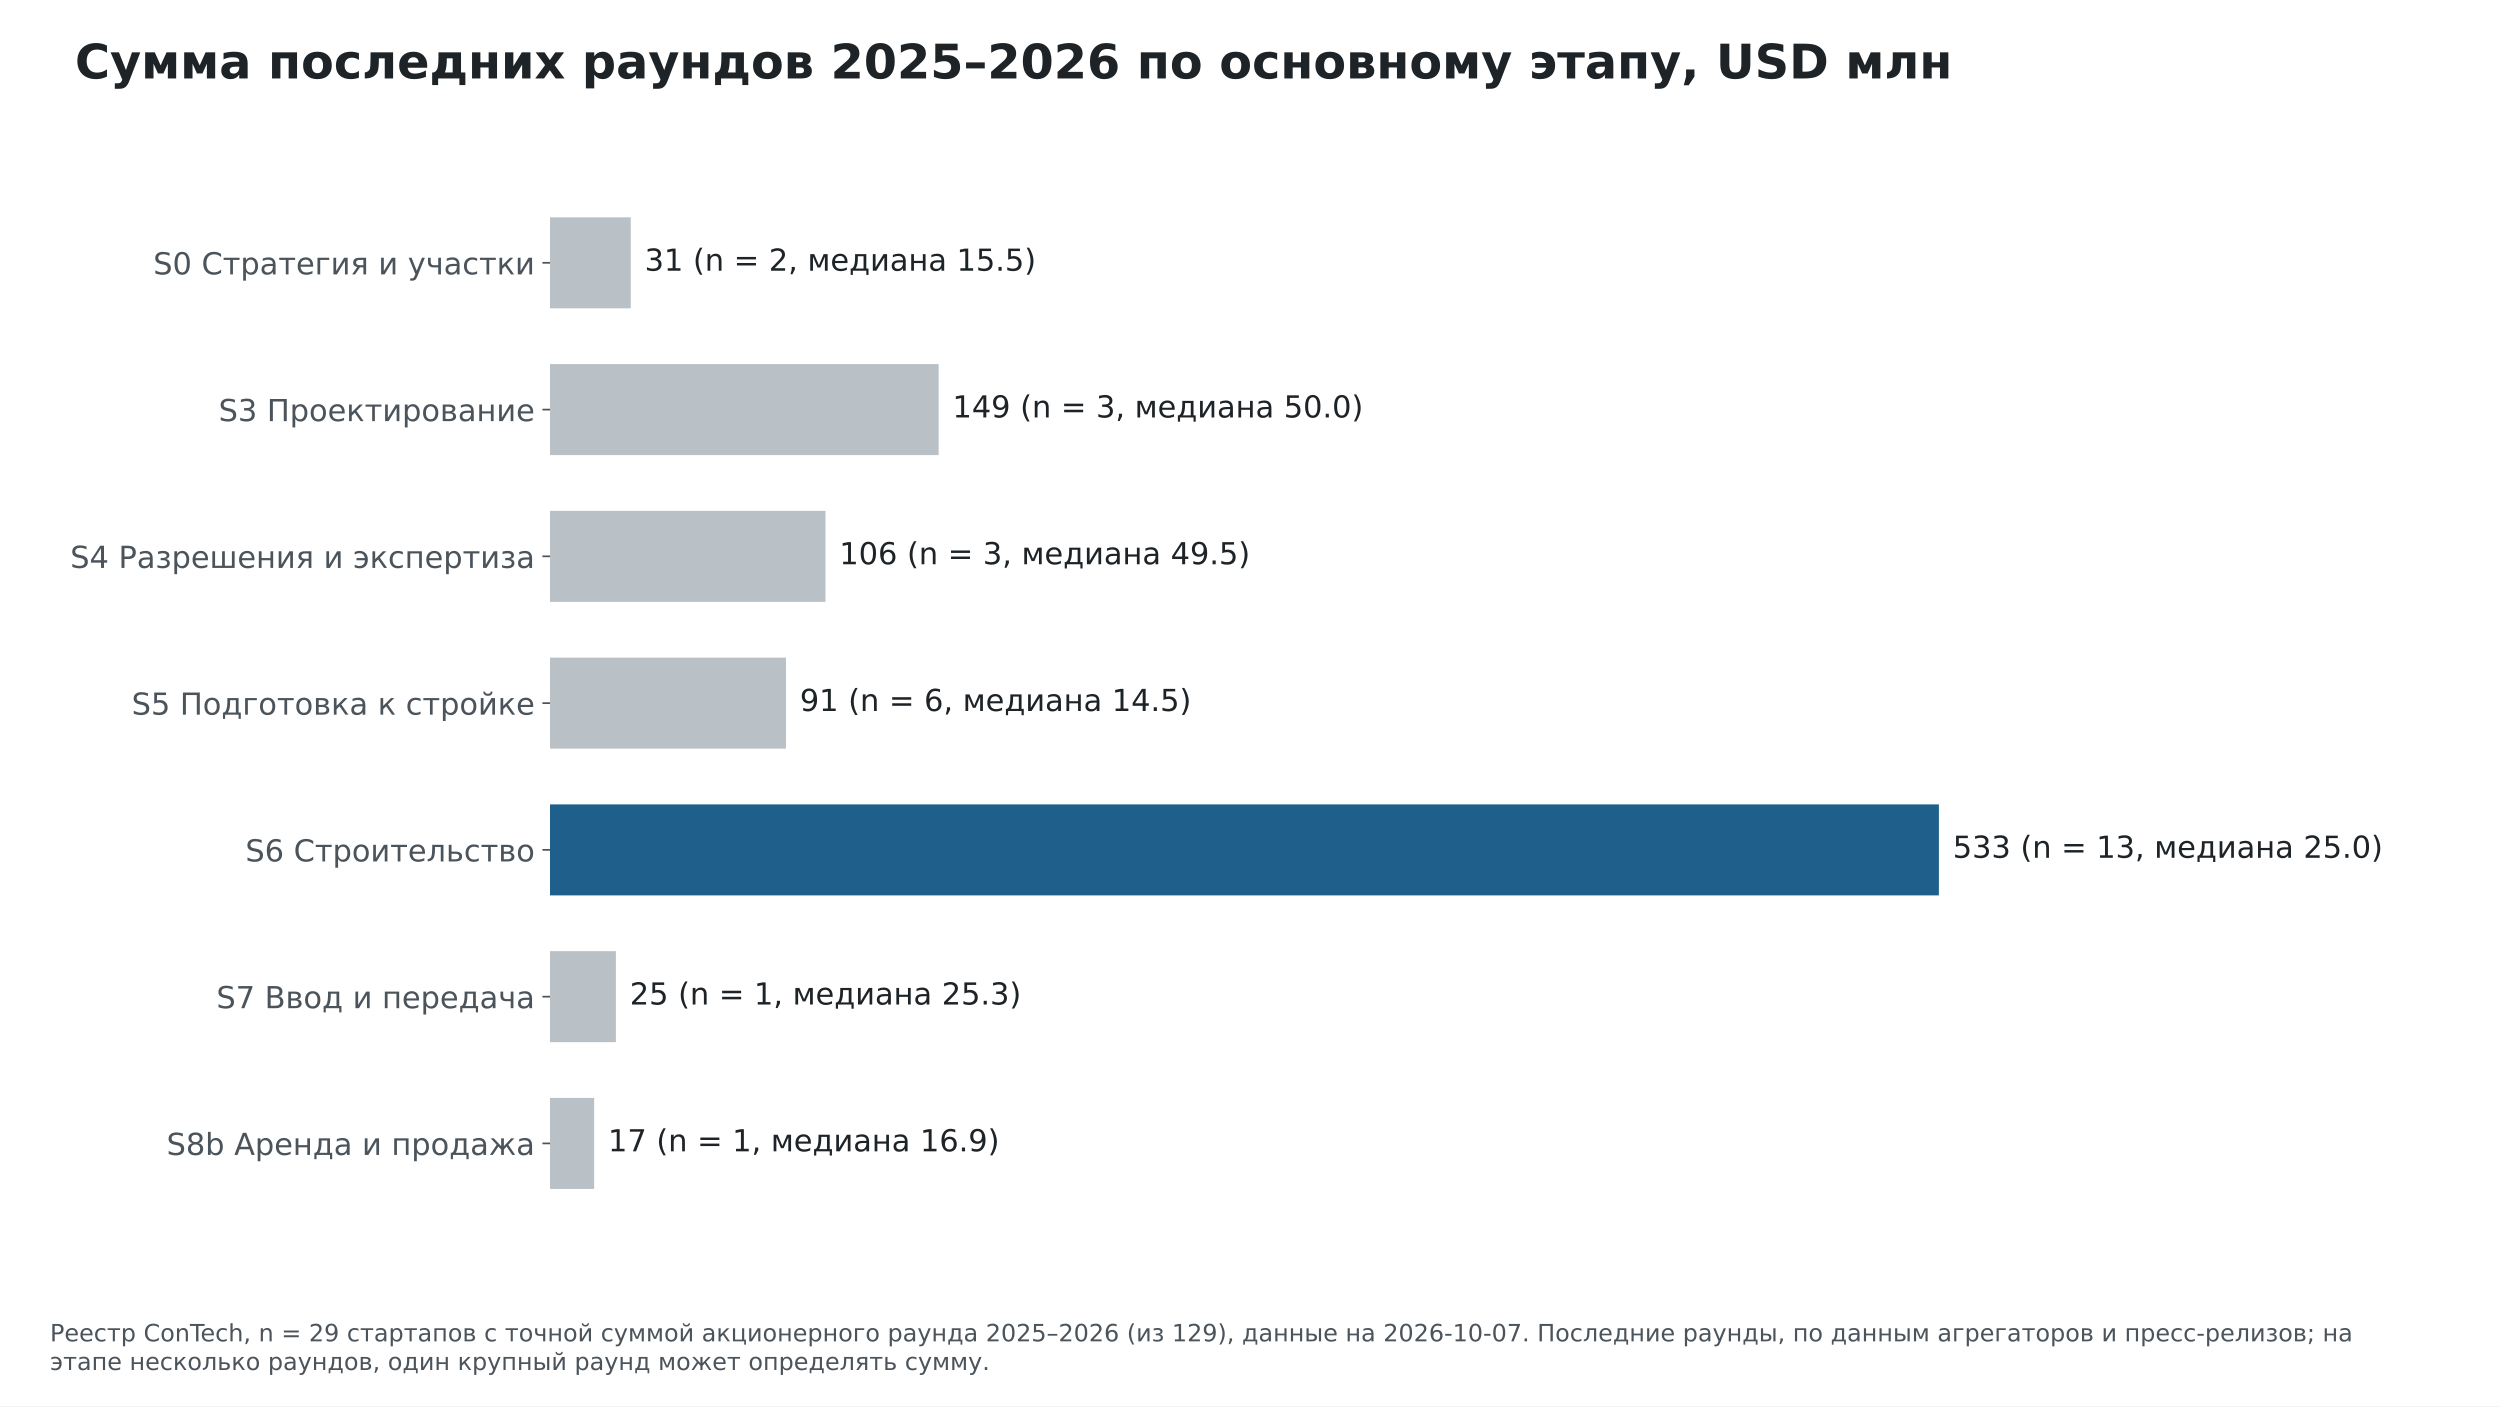
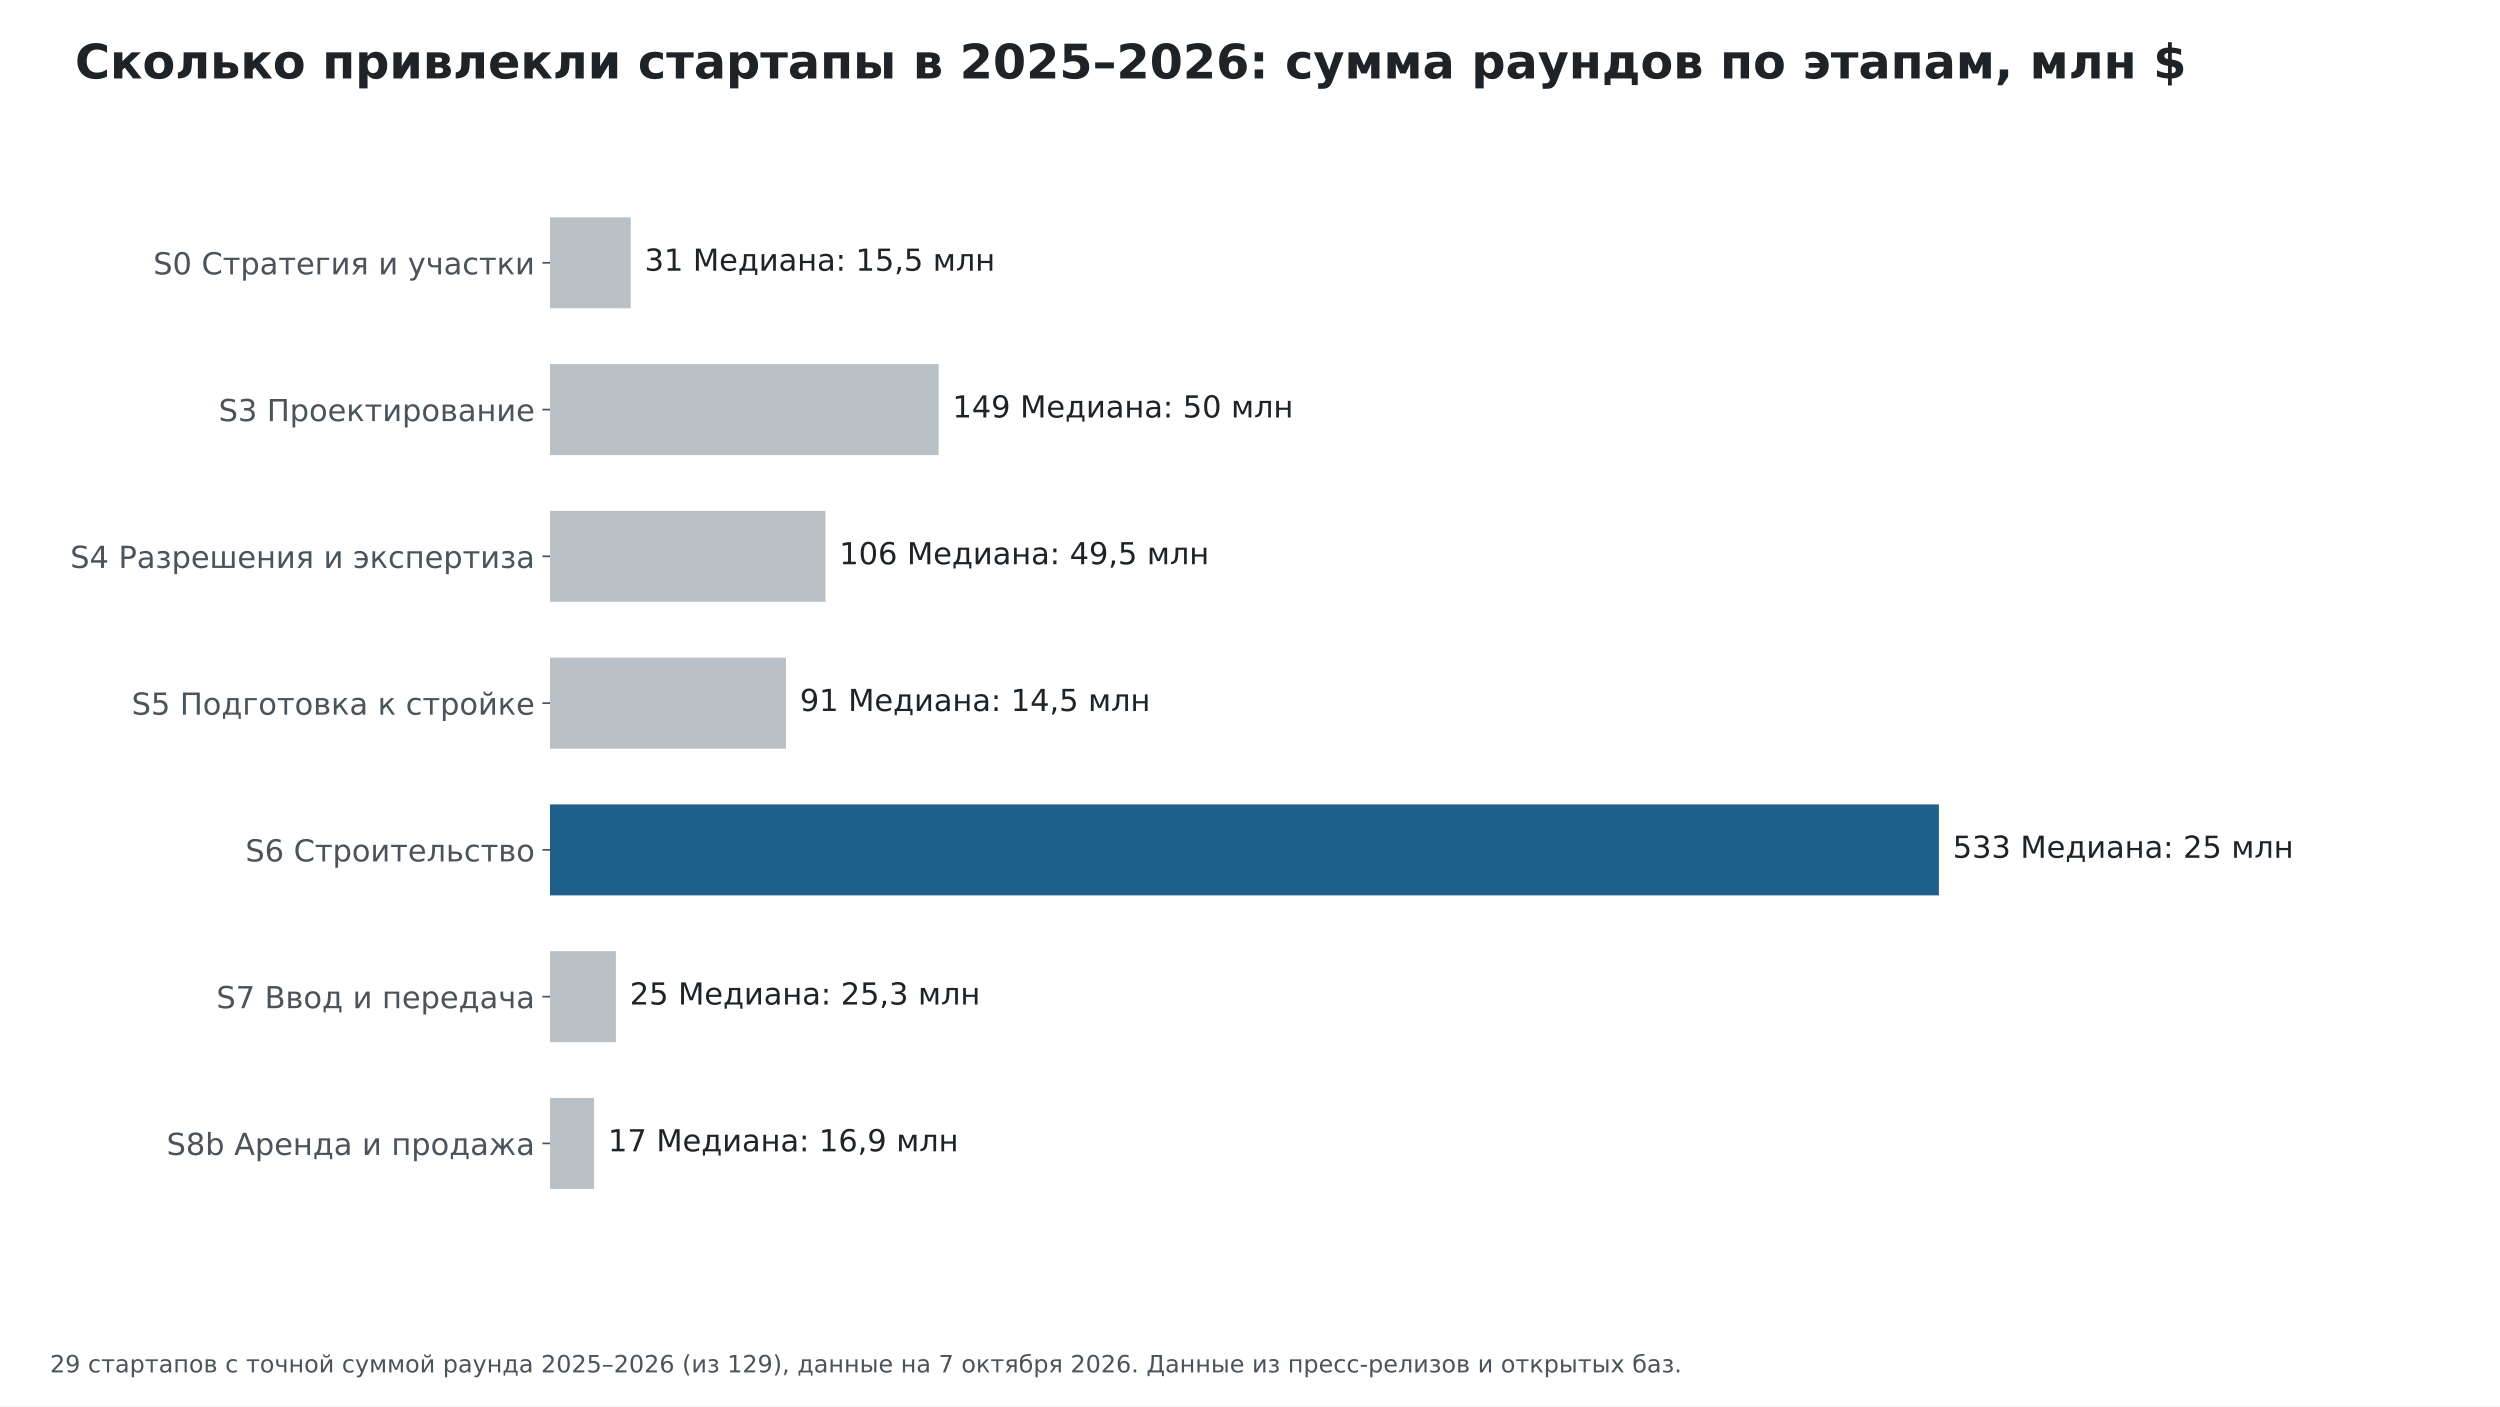
<svg xmlns="http://www.w3.org/2000/svg" xmlns:xlink="http://www.w3.org/1999/xlink" width="1152pt" height="648pt" viewBox="0 0 1152 648" version="1.1">
  <defs>
    <style type="text/css">*{stroke-linejoin: round; stroke-linecap: butt}</style>
  </defs>
  <g id="figure_1">
    <g id="patch_1">
      <path d="M 0 648  L 1152 648  L 1152 0  L 0 0  z " style="fill: #ffffff" />
    </g>
    <g id="axes_1">
      <g id="patch_2">
        <path d="M 253.44 570.24  L 1117.44 570.24  L 1117.44 77.76  L 253.44 77.76  z " style="fill: #ffffff" />
      </g>
      <g id="patch_3">
-         <path d="M 253.44 100.145  L 290.648 100.145  L 290.648 142.076  L 253.44 142.076  z " clip-path="url(#pa1c30db907)" style="fill: #b9c0c6" />
+         <path d="M 253.44 100.145  L 290.648 100.145  L 290.648 142.076  L 253.44 142.076  z " clip-path="url(#pe02e5d15cf)" style="fill: #b9c0c6" />
      </g>
      <g id="patch_4">
-         <path d="M 253.44 167.775  L 432.516 167.775  L 432.516 209.706  L 253.44 209.706  z " clip-path="url(#pa1c30db907)" style="fill: #b9c0c6" />
+         <path d="M 253.44 167.775  L 432.516 167.775  L 432.516 209.706  L 253.44 209.706  z " clip-path="url(#pe02e5d15cf)" style="fill: #b9c0c6" />
      </g>
      <g id="patch_5">
-         <path d="M 253.44 235.405  L 380.378 235.405  L 380.378 277.335  L 253.44 277.335  z " clip-path="url(#pa1c30db907)" style="fill: #b9c0c6" />
+         <path d="M 253.44 235.405  L 380.378 235.405  L 380.378 277.335  L 253.44 277.335  z " clip-path="url(#pe02e5d15cf)" style="fill: #b9c0c6" />
      </g>
      <g id="patch_6">
-         <path d="M 253.44 303.035  L 362.182 303.035  L 362.182 344.965  L 253.44 344.965  z " clip-path="url(#pa1c30db907)" style="fill: #b9c0c6" />
+         <path d="M 253.44 303.035  L 362.182 303.035  L 362.182 344.965  L 253.44 344.965  z " clip-path="url(#pe02e5d15cf)" style="fill: #b9c0c6" />
      </g>
      <g id="patch_7">
-         <path d="M 253.44 370.665  L 893.44 370.665  L 893.44 412.595  L 253.44 412.595  z " clip-path="url(#pa1c30db907)" style="fill: #1f5f8b" />
+         <path d="M 253.44 370.665  L 893.44 370.665  L 893.44 412.595  L 253.44 412.595  z " clip-path="url(#pe02e5d15cf)" style="fill: #1f5f8b" />
      </g>
      <g id="patch_8">
-         <path d="M 253.44 438.294  L 283.806 438.294  L 283.806 480.225  L 253.44 480.225  z " clip-path="url(#pa1c30db907)" style="fill: #b9c0c6" />
+         <path d="M 253.44 438.294  L 283.806 438.294  L 283.806 480.225  L 253.44 480.225  z " clip-path="url(#pe02e5d15cf)" style="fill: #b9c0c6" />
      </g>
      <g id="patch_9">
-         <path d="M 253.44 505.924  L 273.784 505.924  L 273.784 547.855  L 253.44 547.855  z " clip-path="url(#pa1c30db907)" style="fill: #b9c0c6" />
+         <path d="M 253.44 505.924  L 273.784 505.924  L 273.784 547.855  L 253.44 547.855  z " clip-path="url(#pe02e5d15cf)" style="fill: #b9c0c6" />
      </g>
      <g id="matplotlib.axis_1">
        <g id="ytick_1">
          <g id="line2d_1">
            <defs>
-               <path id="m6e7ccd2add" d="M 0 0  L -3.5 0  " style="stroke: #4b535b; stroke-width: 0.8" />
+               <path id="m174c2fd55a" d="M 0 0  L -3.5 0  " style="stroke: #4b535b; stroke-width: 0.8" />
            </defs>
            <g>
-               <use xlink:href="#m6e7ccd2add" x="253.44" y="121.111" style="fill: #4b535b; stroke: #4b535b; stroke-width: 0.8" />
+               <use xlink:href="#m174c2fd55a" x="253.44" y="121.111" style="fill: #4b535b; stroke: #4b535b; stroke-width: 0.8" />
            </g>
          </g>
          <g id="text_1">
            <text style="font-size: 14px; font-family: 'DejaVu Sans'; text-anchor: end; fill: #4b535b" x="246.44" y="126.429" transform="rotate(-0 246.44 126.429)">S0 Стратегия и участки</text>
          </g>
        </g>
        <g id="ytick_2">
          <g id="line2d_2">
            <g>
-               <use xlink:href="#m6e7ccd2add" x="253.44" y="188.74" style="fill: #4b535b; stroke: #4b535b; stroke-width: 0.8" />
+               <use xlink:href="#m174c2fd55a" x="253.44" y="188.74" style="fill: #4b535b; stroke: #4b535b; stroke-width: 0.8" />
            </g>
          </g>
          <g id="text_2">
            <text style="font-size: 14px; font-family: 'DejaVu Sans'; text-anchor: end; fill: #4b535b" x="246.44" y="194.059" transform="rotate(-0 246.44 194.0588)">S3 Проектирование</text>
          </g>
        </g>
        <g id="ytick_3">
          <g id="line2d_3">
            <g>
-               <use xlink:href="#m6e7ccd2add" x="253.44" y="256.37" style="fill: #4b535b; stroke: #4b535b; stroke-width: 0.8" />
+               <use xlink:href="#m174c2fd55a" x="253.44" y="256.37" style="fill: #4b535b; stroke: #4b535b; stroke-width: 0.8" />
            </g>
          </g>
          <g id="text_3">
            <text style="font-size: 14px; font-family: 'DejaVu Sans'; text-anchor: end; fill: #4b535b" x="246.44" y="261.689" transform="rotate(-0 246.44 261.6886)">S4 Разрешения и экспертиза</text>
          </g>
        </g>
        <g id="ytick_4">
          <g id="line2d_4">
            <g>
-               <use xlink:href="#m6e7ccd2add" x="253.44" y="324" style="fill: #4b535b; stroke: #4b535b; stroke-width: 0.8" />
+               <use xlink:href="#m174c2fd55a" x="253.44" y="324" style="fill: #4b535b; stroke: #4b535b; stroke-width: 0.8" />
            </g>
          </g>
          <g id="text_4">
            <text style="font-size: 14px; font-family: 'DejaVu Sans'; text-anchor: end; fill: #4b535b" x="246.44" y="329.318" transform="rotate(-0 246.44 329.3184)">S5 Подготовка к стройке</text>
          </g>
        </g>
        <g id="ytick_5">
          <g id="line2d_5">
            <g>
-               <use xlink:href="#m6e7ccd2add" x="253.44" y="391.63" style="fill: #4b535b; stroke: #4b535b; stroke-width: 0.8" />
+               <use xlink:href="#m174c2fd55a" x="253.44" y="391.63" style="fill: #4b535b; stroke: #4b535b; stroke-width: 0.8" />
            </g>
          </g>
          <g id="text_5">
            <text style="font-size: 14px; font-family: 'DejaVu Sans'; text-anchor: end; fill: #4b535b" x="246.44" y="396.948" transform="rotate(-0 246.44 396.9481)">S6 Строительство</text>
          </g>
        </g>
        <g id="ytick_6">
          <g id="line2d_6">
            <g>
-               <use xlink:href="#m6e7ccd2add" x="253.44" y="459.26" style="fill: #4b535b; stroke: #4b535b; stroke-width: 0.8" />
+               <use xlink:href="#m174c2fd55a" x="253.44" y="459.26" style="fill: #4b535b; stroke: #4b535b; stroke-width: 0.8" />
            </g>
          </g>
          <g id="text_6">
            <text style="font-size: 14px; font-family: 'DejaVu Sans'; text-anchor: end; fill: #4b535b" x="246.44" y="464.578" transform="rotate(-0 246.44 464.5779)">S7 Ввод и передача</text>
          </g>
        </g>
        <g id="ytick_7">
          <g id="line2d_7">
            <g>
-               <use xlink:href="#m6e7ccd2add" x="253.44" y="526.889" style="fill: #4b535b; stroke: #4b535b; stroke-width: 0.8" />
+               <use xlink:href="#m174c2fd55a" x="253.44" y="526.889" style="fill: #4b535b; stroke: #4b535b; stroke-width: 0.8" />
            </g>
          </g>
          <g id="text_7">
            <text style="font-size: 14px; font-family: 'DejaVu Sans'; text-anchor: end; fill: #4b535b" x="246.44" y="532.208" transform="rotate(-0 246.44 532.2082)">S8b Аренда и продажа</text>
          </g>
        </g>
      </g>
      <g id="text_8">
-         <text style="font-size: 14px; font-family: 'DejaVu Sans'; text-anchor: start; fill: #1d2327" x="297.048" y="124.747" transform="rotate(-0 297.0476 124.7474)">31   (n = 2, медиана 15.5)</text>
+         <text style="font-size: 14px; font-family: 'DejaVu Sans'; text-anchor: start; fill: #1d2327" x="297.048" y="124.747" transform="rotate(-0 297.0476 124.7474)">31   Медиана: 15,5 млн</text>
      </g>
      <g id="text_9">
-         <text style="font-size: 14px; font-family: 'DejaVu Sans'; text-anchor: start; fill: #1d2327" x="438.916" y="192.377" transform="rotate(-0 438.9163 192.3772)">149   (n = 3, медиана 50.0)</text>
+         <text style="font-size: 14px; font-family: 'DejaVu Sans'; text-anchor: start; fill: #1d2327" x="438.916" y="192.377" transform="rotate(-0 438.9163 192.3772)">149   Медиана: 50 млн</text>
      </g>
      <g id="text_10">
-         <text style="font-size: 14px; font-family: 'DejaVu Sans'; text-anchor: start; fill: #1d2327" x="386.778" y="260.007" transform="rotate(-0 386.7778 260.0069)">106   (n = 3, медиана 49.5)</text>
+         <text style="font-size: 14px; font-family: 'DejaVu Sans'; text-anchor: start; fill: #1d2327" x="386.778" y="260.007" transform="rotate(-0 386.7778 260.0069)">106   Медиана: 49,5 млн</text>
      </g>
      <g id="text_11">
-         <text style="font-size: 14px; font-family: 'DejaVu Sans'; text-anchor: start; fill: #1d2327" x="368.582" y="327.637" transform="rotate(-0 368.5821 327.6367)">91   (n = 6, медиана 14.5)</text>
+         <text style="font-size: 14px; font-family: 'DejaVu Sans'; text-anchor: start; fill: #1d2327" x="368.582" y="327.637" transform="rotate(-0 368.5821 327.6367)">91   Медиана: 14,5 млн</text>
      </g>
      <g id="text_12">
-         <text style="font-size: 14px; font-family: 'DejaVu Sans'; text-anchor: start; fill: #1d2327" x="899.84" y="395.266" transform="rotate(-0 899.84 395.2665)">533   (n = 13, медиана 25.0)</text>
+         <text style="font-size: 14px; font-family: 'DejaVu Sans'; text-anchor: start; fill: #1d2327" x="899.84" y="395.266" transform="rotate(-0 899.84 395.2665)">533   Медиана: 25 млн</text>
      </g>
      <g id="text_13">
-         <text style="font-size: 14px; font-family: 'DejaVu Sans'; text-anchor: start; fill: #1d2327" x="290.206" y="462.896" transform="rotate(-0 290.2062 462.8963)">25   (n = 1, медиана 25.3)</text>
+         <text style="font-size: 14px; font-family: 'DejaVu Sans'; text-anchor: start; fill: #1d2327" x="290.206" y="462.896" transform="rotate(-0 290.2062 462.8963)">25   Медиана: 25,3 млн</text>
      </g>
      <g id="text_14">
-         <text style="font-size: 14px; font-family: 'DejaVu Sans'; text-anchor: start; fill: #1d2327" x="280.184" y="530.526" transform="rotate(-0 280.1841 530.526)">17   (n = 1, медиана 16.9)</text>
+         <text style="font-size: 14px; font-family: 'DejaVu Sans'; text-anchor: start; fill: #1d2327" x="280.184" y="530.526" transform="rotate(-0 280.1841 530.526)">17   Медиана: 16,9 млн</text>
      </g>
    </g>
    <g id="text_15">
-       <text style="font-weight: 700; font-size: 22px; font-family: 'DejaVu Sans'; text-anchor: start; fill: #1d2327" x="34.56" y="36.155" transform="rotate(-0 34.56 36.15484)">Сумма последних раундов 2025–2026 по основному этапу, USD млн</text>
+       <text style="font-weight: 700; font-size: 22px; font-family: 'DejaVu Sans'; text-anchor: start; fill: #1d2327" x="34.56" y="36.157" transform="rotate(-0 34.56 36.15656)">Сколько привлекли стартапы в 2025–2026: сумма раундов по этапам, млн $</text>
    </g>
    <g id="text_16">
-       <text style="font-size: 11px; font-family: 'DejaVu Sans'; fill: #4b535b" transform="translate(23.04 618.0942)">Реестр ConTech, n = 29 стартапов с точной суммой акционерного раунда 2025–2026 (из 129), данные на 2026-10-07. Последние раунды, по данным агрегаторов и пресс-релизов; на</text>
-       <text style="font-size: 11px; font-family: 'DejaVu Sans'; fill: #4b535b" transform="translate(23.04 631.2963)">этапе несколько раундов, один крупный раунд может определять сумму.</text>
+       <text style="font-size: 11px; font-family: 'DejaVu Sans'; text-anchor: start; fill: #4b535b" x="23.04" y="632.397" transform="rotate(-0 23.04 632.3974)">29 стартапов с точной суммой раунда 2025–2026 (из 129), данные на 7 октября 2026. Данные из пресс-релизов и открытых баз.</text>
    </g>
  </g>
  <defs>
-     <clipPath id="pa1c30db907">
+     <clipPath id="pe02e5d15cf">
      <rect x="253.44" y="77.76" width="864" height="492.48" />
    </clipPath>
  </defs>
</svg>
